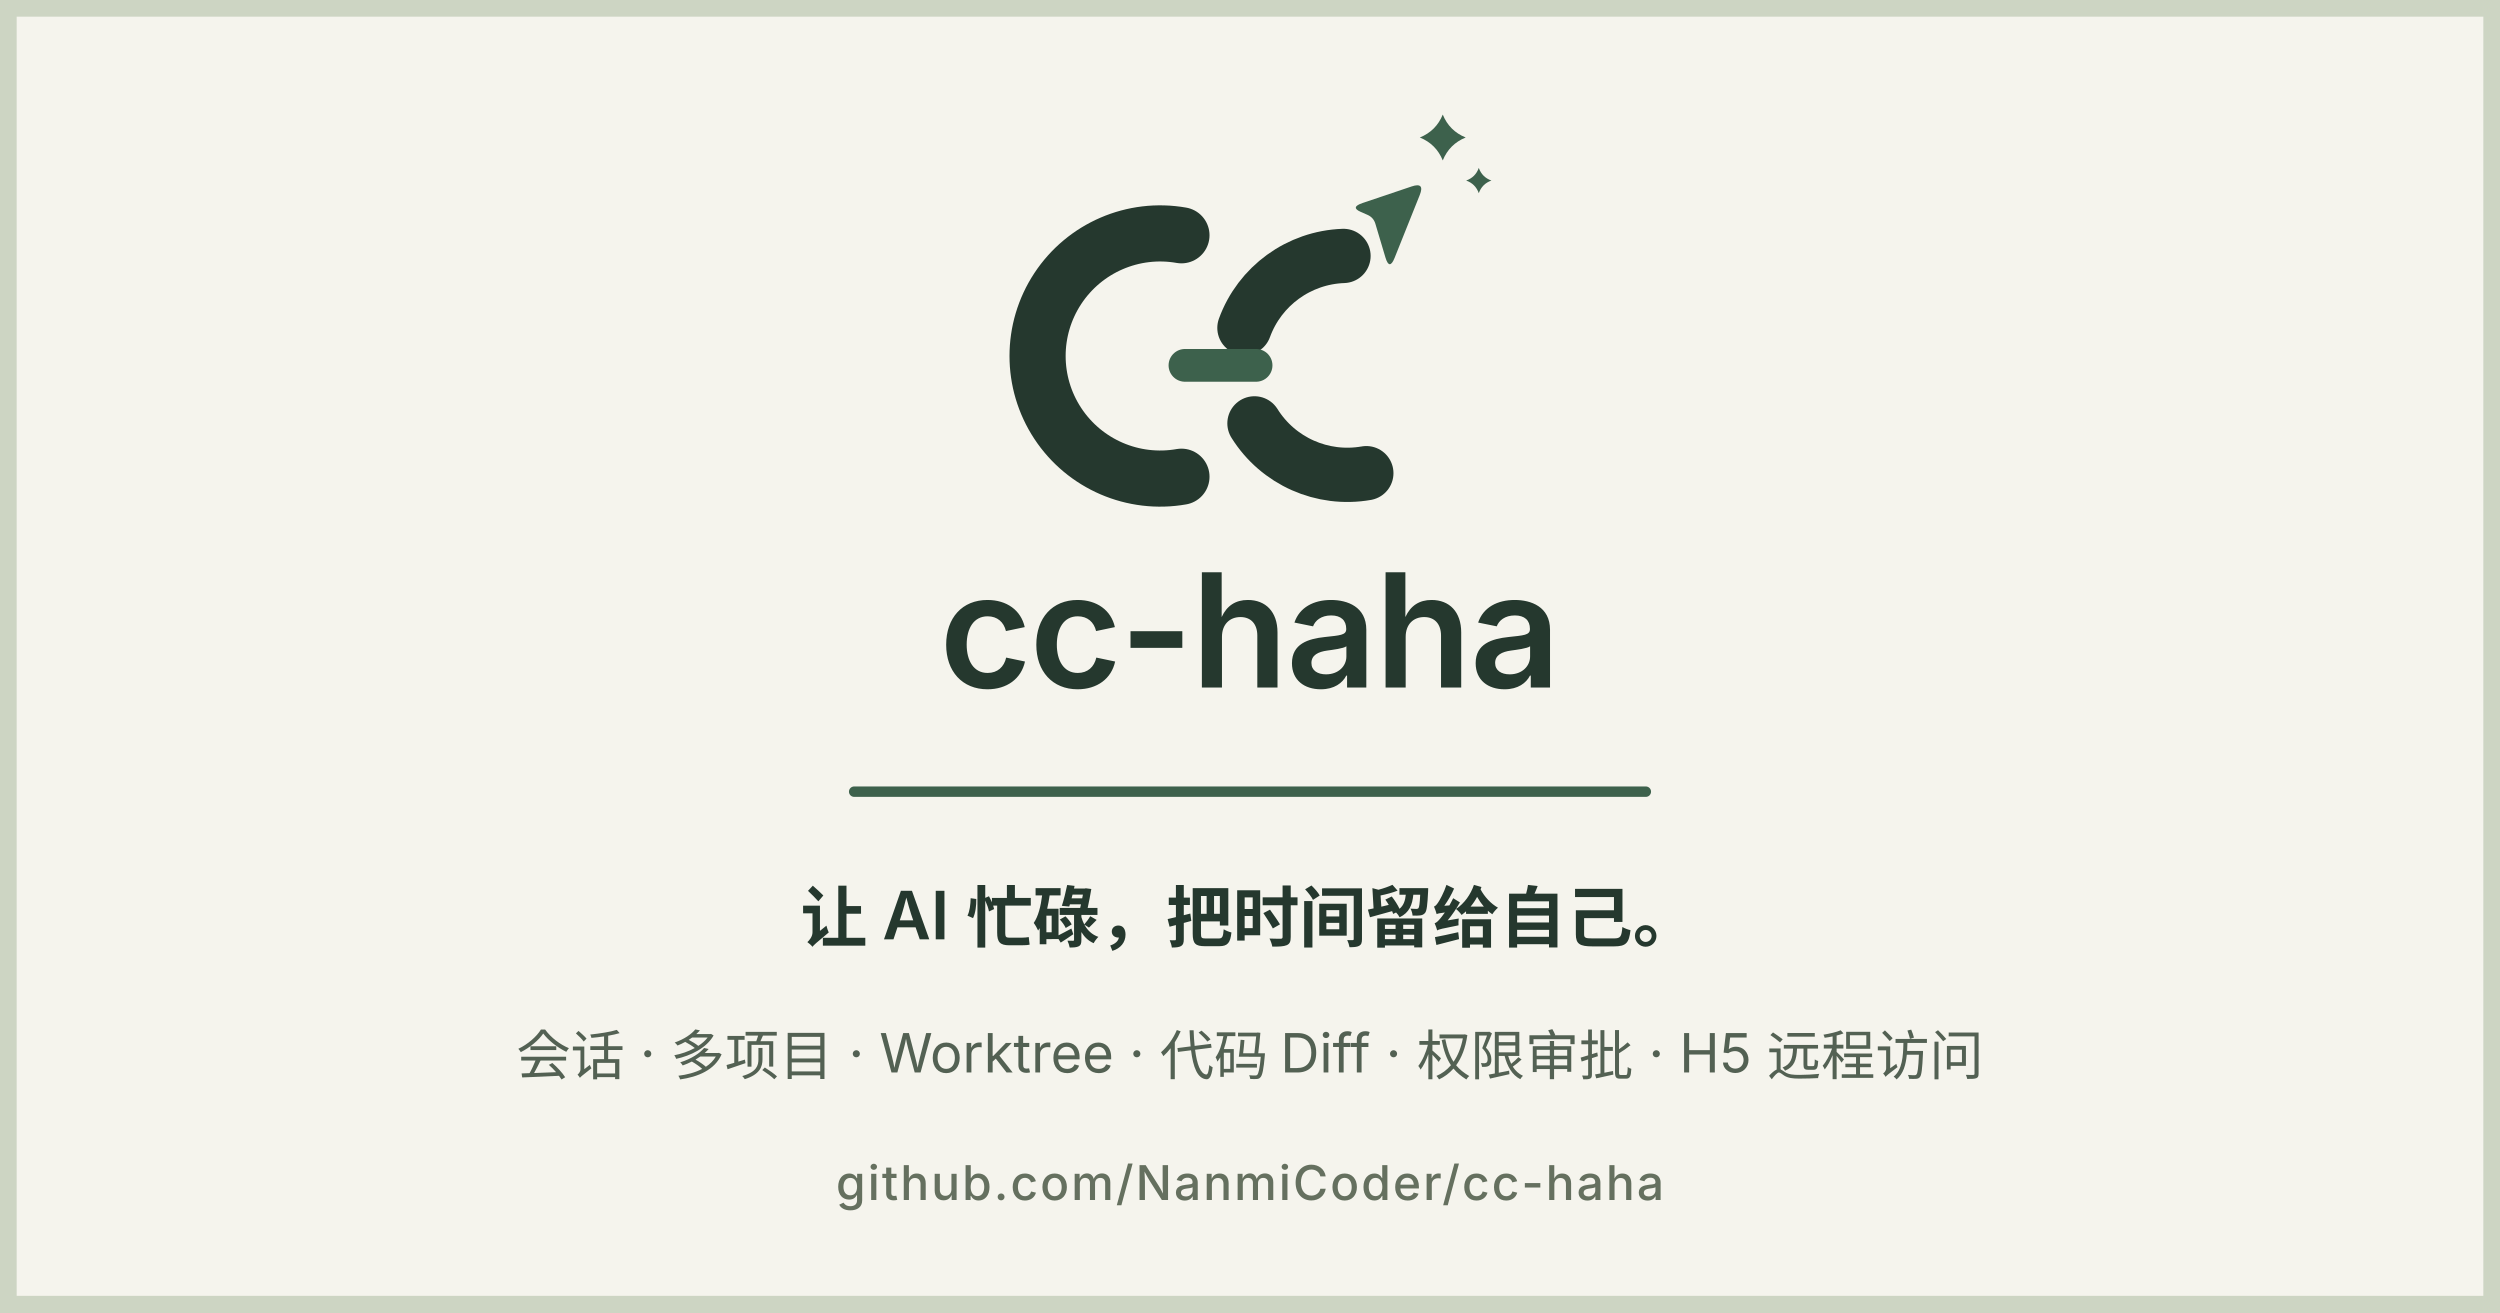
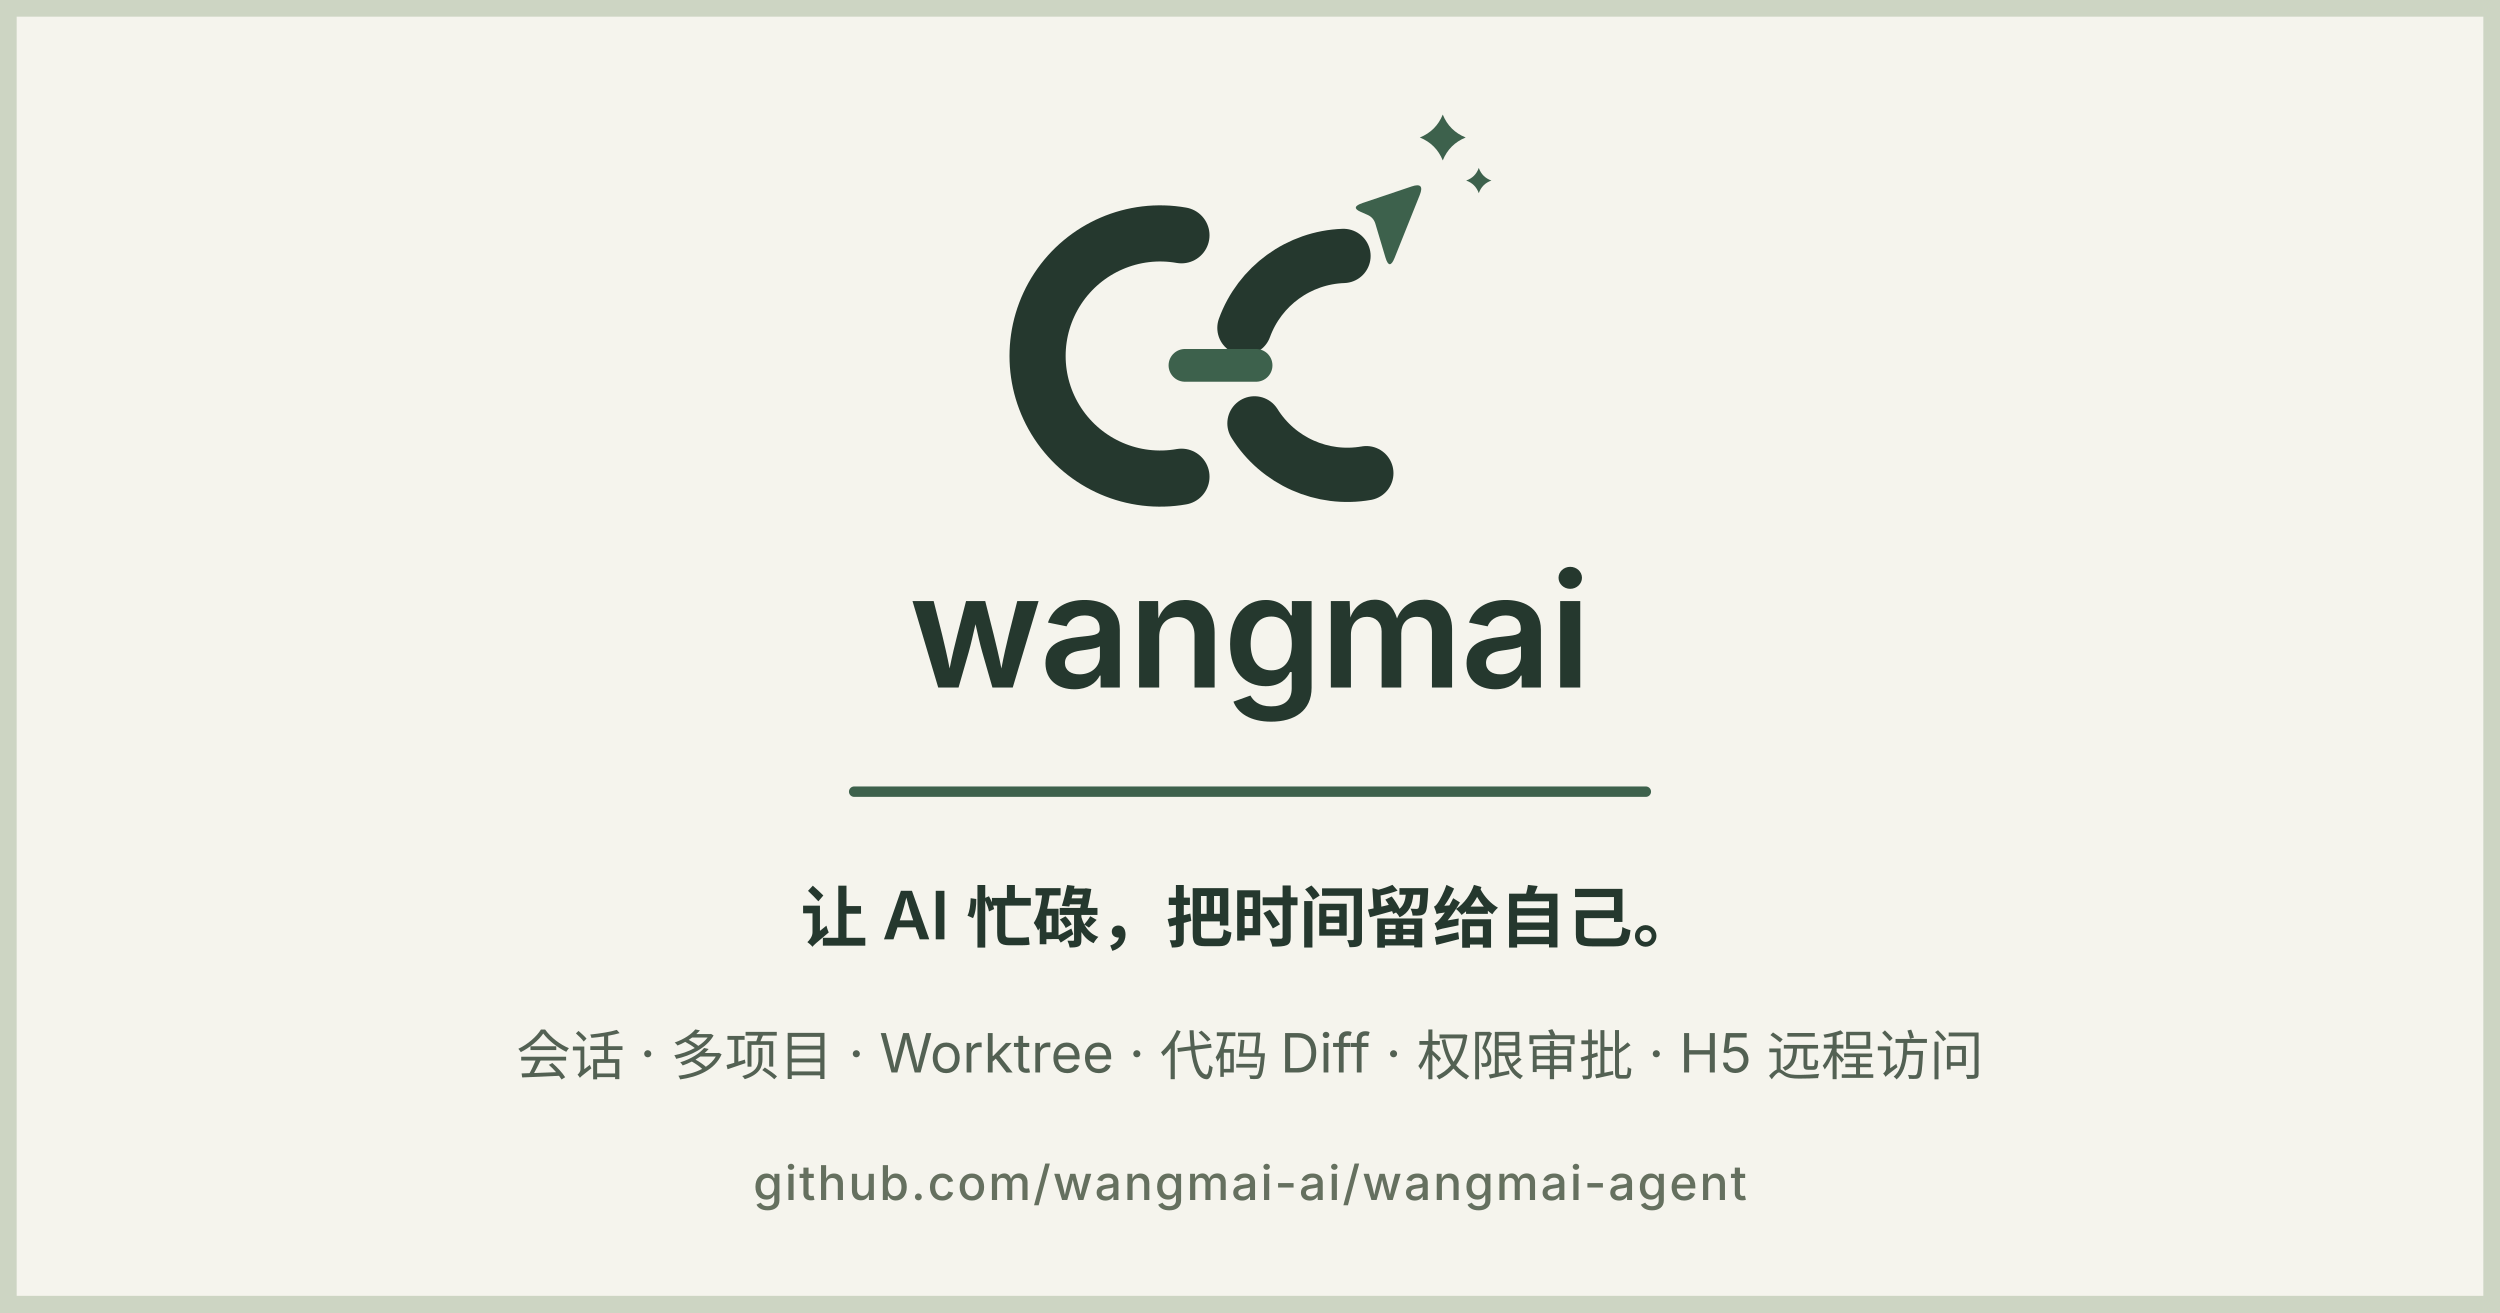
<svg xmlns="http://www.w3.org/2000/svg" width="1200" height="630" viewBox="0 0 1200 630" fill="none">
  <rect width="1200" height="630" fill="#F5F4ED" />
  <rect x="0" y="0" width="1200" height="630" fill="none" stroke="#CDD5C3" stroke-width="16" />
  <g transform="translate(370.47,-83.35) scale(0.44917)">
    <path d="M437.75 695.01A131 131 0 1 1 437.75 436.99" fill="none" stroke="#25382E" stroke-width="60" stroke-linecap="round" />
    <path d="M505.06 535.98A117 117 0 0 1 610.92 459.07" fill="none" stroke="#25382E" stroke-width="58" stroke-linecap="round" />
    <path d="M635.32 691.22A117 117 0 0 1 515.78 638.00" fill="none" stroke="#25382E" stroke-width="58" stroke-linecap="round" />
    <path d="M441.5 576H517.5" fill="none" stroke="#3D614C" stroke-width="35" stroke-linecap="round" />
    <path d="M683.79 384.80Q698.00 380.00 692.43 393.93L665.57 461.07Q660.00 475.00 655.71 460.63L645.00 424.71Q643.00 418.00 636.59 415.18L629.25 411.95Q618.00 407.00 631.26 402.52L683.79 384.80Z" fill="#3D614C" />
    <path d="M717.00 308.00Q724.07 325.43 741.50 332.50Q724.07 339.57 717.00 357.00Q709.93 339.57 692.50 332.50Q709.93 325.43 717.00 308.00Z" fill="#3D614C" />
    <path d="M755.50 365.00Q759.04 374.96 769.00 378.50Q759.04 382.04 755.50 392.00Q751.96 382.04 742.00 378.50Q751.96 374.96 755.50 365.00Z" fill="#3D614C" />
  </g>
-   <text x="600.0" y="330" text-anchor="middle" fill="#25382E" font-family="SF Pro Display, -apple-system, BlinkMacSystemFont, Avenir Next, Inter, Segoe UI, Helvetica Neue, Arial, sans-serif" font-size="76" font-weight="600" letter-spacing="-1">cc-haha</text>
+   <text x="600.0" y="330" text-anchor="middle" fill="#25382E" font-family="SF Pro Display, -apple-system, BlinkMacSystemFont, Avenir Next, Inter, Segoe UI, Helvetica Neue, Arial, sans-serif" font-size="76" font-weight="600" letter-spacing="-1">wangmai</text>
  <path d="M410.0 380H790.0" stroke="#3D614C" stroke-width="5" stroke-linecap="round" />
  <text x="600.0" y="452" text-anchor="middle" fill="#25382E" font-family="SF Pro Display, -apple-system, BlinkMacSystemFont, Avenir Next, Inter, Segoe UI, Helvetica Neue, Arial, sans-serif" font-size="32" font-weight="600">让 AI 忙碌，把时间留给自己。</text>
  <text x="600.0" y="516" text-anchor="middle" fill="#536153" font-family="SF Pro Display, -apple-system, BlinkMacSystemFont, Avenir Next, Inter, Segoe UI, Helvetica Neue, Arial, sans-serif" font-size="26" font-weight="400">会话 · 多项目 · Worktree · 代码 Diff · 权限审批 · H5 远程访问</text>
-   <text x="600.0" y="576" text-anchor="middle" fill="#65705F" font-family="SF Pro Display, -apple-system, BlinkMacSystemFont, Avenir Next, Inter, Segoe UI, Helvetica Neue, Arial, sans-serif" font-size="23" font-weight="500" letter-spacing="1">github.com/NanmiCoder/cc-haha</text>
+   <text x="600.0" y="576" text-anchor="middle" fill="#65705F" font-family="SF Pro Display, -apple-system, BlinkMacSystemFont, Avenir Next, Inter, Segoe UI, Helvetica Neue, Arial, sans-serif" font-size="23" font-weight="500" letter-spacing="1">github.com/wangmai-ai/wangmai-agent</text>
</svg>
